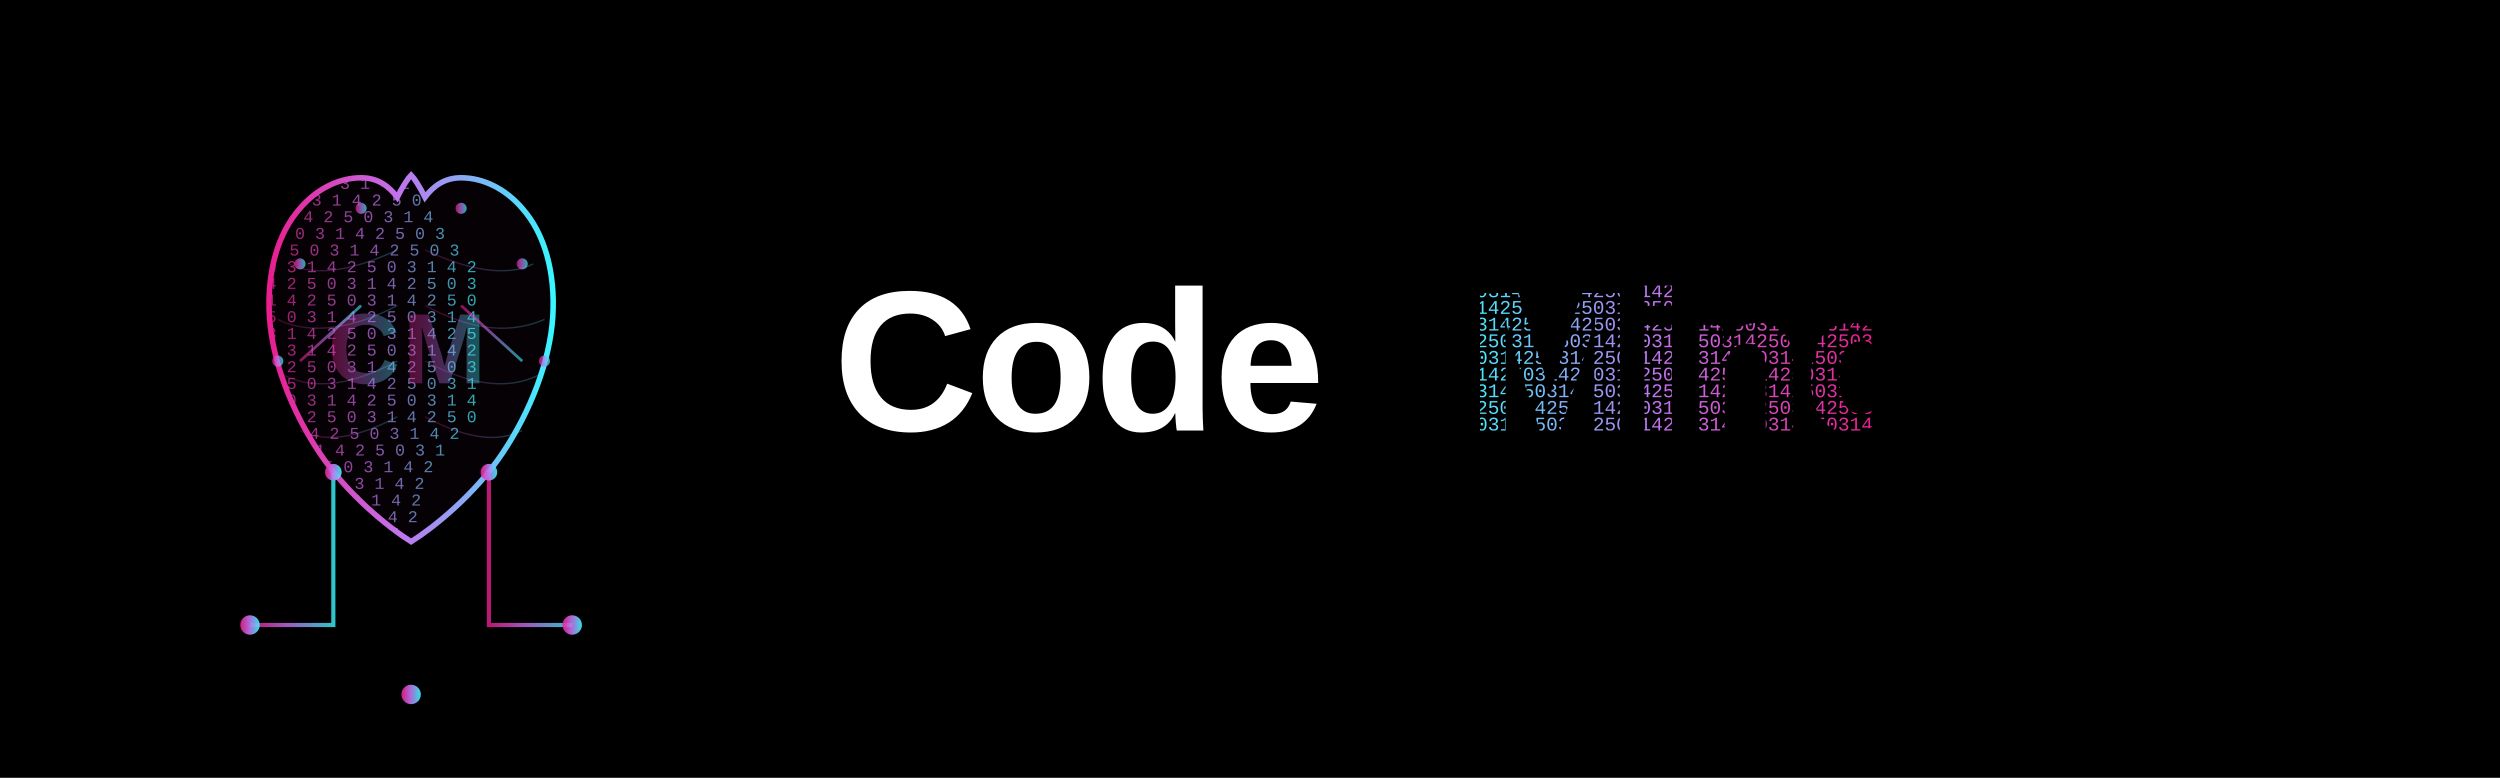
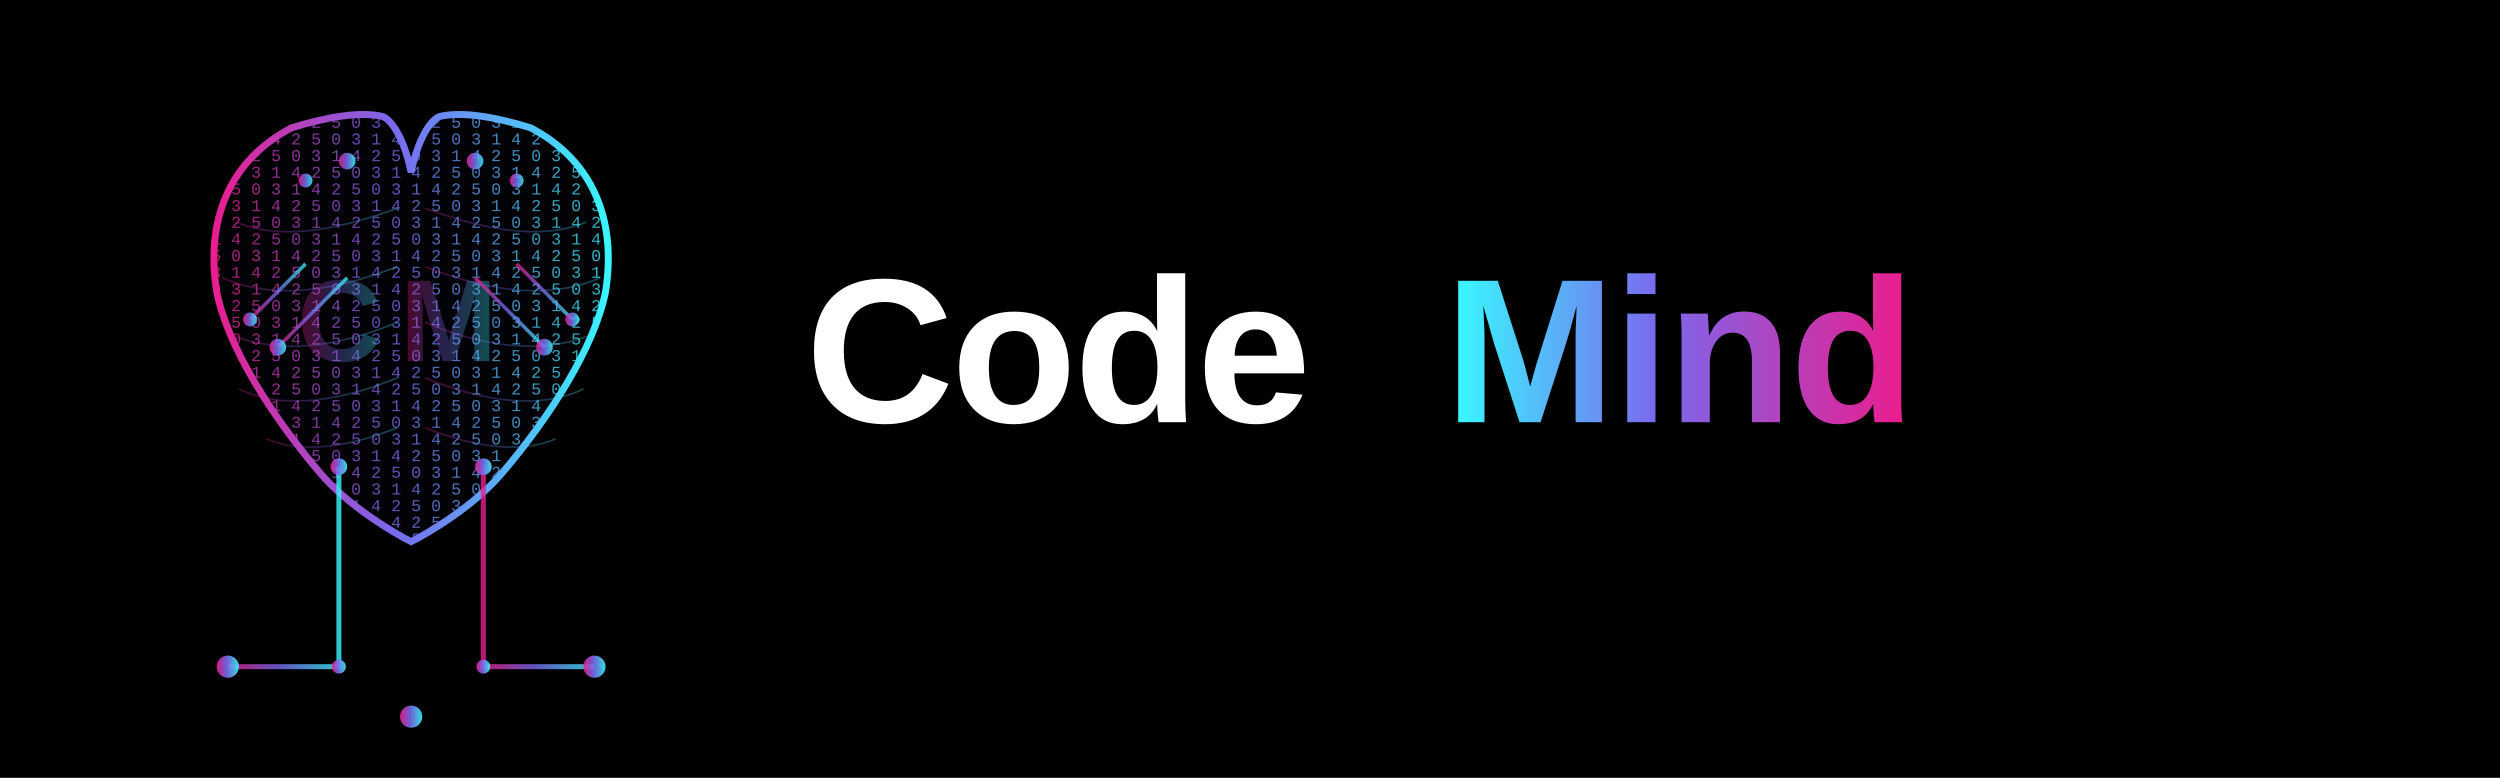
<svg xmlns="http://www.w3.org/2000/svg" width="900" height="280" viewBox="0 0 900 280" role="img" aria-labelledby="title desc">
  <defs>
    <linearGradient id="brainGrad" x1="0" y1="0" x2="1" y2="0">
      <stop offset="0" stop-color="#e91e8f" />
-       <stop offset="0.45" stop-color="#c471ed" />
+       <stop offset="0.45" stop-color="#7b68ee" />
      <stop offset="1" stop-color="#39f6ff" />
    </linearGradient>
    <linearGradient id="mindGrad" x1="0" y1="0" x2="1" y2="0">
      <stop offset="0" stop-color="#39f6ff" />
-       <stop offset="0.5" stop-color="#c471ed" />
+       <stop offset="0.45" stop-color="#7b68ee" />
      <stop offset="1" stop-color="#e91e8f" />
    </linearGradient>
-     <linearGradient id="brainFillGrad" x1="0" y1="0" x2="1" y2="0">
-       <stop offset="0" stop-color="#e91e8f" />
-       <stop offset="0.5" stop-color="#c471ed" />
-       <stop offset="1" stop-color="#39f6ff" />
-     </linearGradient>
    <clipPath id="brainClip">
-       <path d="M148,195 C140,190 125,178 115,163 C105,148 98,130 97,114 C96,98 100,84 108,75 C114,68 122,64 130,64 C136,64 140,67 143,71 C145,67 147,64 148,63 C149,64 151,67 153,71 C156,67 160,64 166,64 C174,64 182,68 188,75 C196,84 200,98 199,114 C198,130 191,148 181,163 C171,178 156,190 148,195 Z" />
-     </clipPath>
-     <clipPath id="mindClip">
-       <text x="528" y="155" font-family="Arial,Helvetica,sans-serif" font-size="72" font-weight="800" letter-spacing="-1">Mind</text>
+       <path d="M148,195 C142,192 125,182 115,170 C98,150 82,125 78,105 C74,80 82,58 105,46 C118,42 130,40 138,42 C142,44 146,52 148,62 C150,52 154,44 158,42 C166,40 178,42 191,46 C214,58 222,80 218,105 C214,125 198,150 181,170 C171,182 154,192 148,195 Z" />
    </clipPath>
  </defs>
  <rect width="900" height="280" fill="#000000" />
  <g clip-path="url(#brainClip)">
-     <rect x="92" y="58" width="112" height="142" fill="#e91e8f" opacity="0.03" />
-     <text font-family="Courier New,Courier,monospace" font-size="6" fill="url(#brainFillGrad)" opacity="0.7">
-       <tspan x="108" y="68">5 0 3 1 4 2</tspan>
-       <tspan x="105" y="74">0 3 1 4 2 5 0</tspan>
-       <tspan x="102" y="80">1 4 2 5 0 3 1 4</tspan>
-       <tspan x="99" y="86">5 0 3 1 4 2 5 0 3</tspan>
-       <tspan x="97" y="92">2 5 0 3 1 4 2 5 0 3</tspan>
-       <tspan x="96" y="98">0 3 1 4 2 5 0 3 1 4 2</tspan>
-       <tspan x="96" y="104">4 2 5 0 3 1 4 2 5 0 3</tspan>
-       <tspan x="96" y="110">1 4 2 5 0 3 1 4 2 5 0</tspan>
-       <tspan x="96" y="116">5 0 3 1 4 2 5 0 3 1 4</tspan>
-       <tspan x="96" y="122">3 1 4 2 5 0 3 1 4 2 5</tspan>
-       <tspan x="96" y="128">0 3 1 4 2 5 0 3 1 4 2</tspan>
-       <tspan x="96" y="134">4 2 5 0 3 1 4 2 5 0 3</tspan>
-       <tspan x="96" y="140">2 5 0 3 1 4 2 5 0 3 1</tspan>
-       <tspan x="96" y="146">5 0 3 1 4 2 5 0 3 1 4</tspan>
-       <tspan x="96" y="152">1 4 2 5 0 3 1 4 2 5 0</tspan>
-       <tspan x="97" y="158">3 1 4 2 5 0 3 1 4 2</tspan>
-       <tspan x="99" y="164">0 3 1 4 2 5 0 3 1</tspan>
-       <tspan x="102" y="170">4 2 5 0 3 1 4 2</tspan>
-       <tspan x="106" y="176">2 5 0 3 1 4 2</tspan>
-       <tspan x="112" y="182">5 0 3 1 4 2</tspan>
-       <tspan x="118" y="188">0 3 1 4 2</tspan>
-       <tspan x="126" y="194">3 1 4</tspan>
+     <rect x="70" y="36" width="156" height="164" fill="#7b68ee" opacity="0.03" />
+     <text font-family="Courier New,Courier,monospace" font-size="6" fill="url(#brainGrad)" opacity="0.75">
+       <tspan x="76" y="46">5 0 3 1 4 2 5 0 3 1 4 2 5 0 3 1 4 2 5 0</tspan>
+       <tspan x="76" y="52">0 3 1 4 2 5 0 3 1 4 2 5 0 3 1 4 2 5 0 3</tspan>
+       <tspan x="76" y="58">1 4 2 5 0 3 1 4 2 5 0 3 1 4 2 5 0 3 1 4</tspan>
+       <tspan x="76" y="64">5 0 3 1 4 2 5 0 3 1 4 2 5 0 3 1 4 2 5 0</tspan>
+       <tspan x="76" y="70">2 5 0 3 1 4 2 5 0 3 1 4 2 5 0 3 1 4 2 5</tspan>
+       <tspan x="76" y="76">0 3 1 4 2 5 0 3 1 4 2 5 0 3 1 4 2 5 0 3</tspan>
+       <tspan x="76" y="82">4 2 5 0 3 1 4 2 5 0 3 1 4 2 5 0 3 1 4 2</tspan>
+       <tspan x="76" y="88">1 4 2 5 0 3 1 4 2 5 0 3 1 4 2 5 0 3 1 4</tspan>
+       <tspan x="76" y="94">5 0 3 1 4 2 5 0 3 1 4 2 5 0 3 1 4 2 5 0</tspan>
+       <tspan x="76" y="100">3 1 4 2 5 0 3 1 4 2 5 0 3 1 4 2 5 0 3 1</tspan>
+       <tspan x="76" y="106">0 3 1 4 2 5 0 3 1 4 2 5 0 3 1 4 2 5 0 3</tspan>
+       <tspan x="76" y="112">4 2 5 0 3 1 4 2 5 0 3 1 4 2 5 0 3 1 4 2</tspan>
+       <tspan x="76" y="118">2 5 0 3 1 4 2 5 0 3 1 4 2 5 0 3 1 4 2 5</tspan>
+       <tspan x="76" y="124">5 0 3 1 4 2 5 0 3 1 4 2 5 0 3 1 4 2 5 0</tspan>
+       <tspan x="76" y="130">1 4 2 5 0 3 1 4 2 5 0 3 1 4 2 5 0 3 1 4</tspan>
+       <tspan x="76" y="136">0 3 1 4 2 5 0 3 1 4 2 5 0 3 1 4 2 5 0 3</tspan>
+       <tspan x="76" y="142">3 1 4 2 5 0 3 1 4 2 5 0 3 1 4 2 5 0 3 1</tspan>
+       <tspan x="76" y="148">5 0 3 1 4 2 5 0 3 1 4 2 5 0 3 1 4 2 5 0</tspan>
+       <tspan x="76" y="154">4 2 5 0 3 1 4 2 5 0 3 1 4 2 5 0 3 1 4 2</tspan>
+       <tspan x="76" y="160">2 5 0 3 1 4 2 5 0 3 1 4 2 5 0 3 1 4 2 5</tspan>
+       <tspan x="76" y="166">0 3 1 4 2 5 0 3 1 4 2 5 0 3 1 4 2 5 0 3</tspan>
+       <tspan x="76" y="172">1 4 2 5 0 3 1 4 2 5 0 3 1 4 2 5 0 3 1 4</tspan>
+       <tspan x="76" y="178">5 0 3 1 4 2 5 0 3 1 4 2 5 0 3 1 4 2 5 0</tspan>
+       <tspan x="76" y="184">3 1 4 2 5 0 3 1 4 2 5 0 3 1 4 2 5 0 3 1</tspan>
+       <tspan x="76" y="190">0 3 1 4 2 5 0 3 1 4 2 5 0 3 1 4 2 5 0 3</tspan>
+       <tspan x="76" y="196">4 2 5 0 3 1 4 2 5 0 3 1 4 2 5 0 3 1 4 2</tspan>
    </text>
  </g>
-   <path d="M148,195 C140,190 125,178 115,163 C105,148 98,130 97,114 C96,98 100,84 108,75 C114,68 122,64 130,64 C136,64 140,67 143,71 C145,67 147,64 148,63 C149,64 151,67 153,71 C156,67 160,64 166,64 C174,64 182,68 188,75 C196,84 200,98 199,114 C198,130 191,148 181,163 C171,178 156,190 148,195 Z" fill="none" stroke="url(#brainGrad)" stroke-width="2" />
-   <line x1="148" y1="66" x2="148" y2="192" stroke="url(#brainGrad)" stroke-width="0.6" opacity="0.4" />
-   <g stroke="url(#brainGrad)" stroke-width="0.5" opacity="0.25" fill="none">
-     <path d="M104,95 C114,100 128,97 143,90" />
-     <path d="M100,115 C112,121 128,118 143,110" />
-     <path d="M102,135 C114,141 128,138 143,130" />
-     <path d="M108,155 C118,160 130,157 143,150" />
-     <path d="M153,90 C168,97 182,100 192,95" />
-     <path d="M153,110 C168,118 182,121 196,115" />
-     <path d="M153,130 C168,138 182,141 194,135" />
-     <path d="M153,150 C166,157 178,160 188,155" />
+   <path d="M148,195 C142,192 125,182 115,170 C98,150 82,125 78,105 C74,80 82,58 105,46 C118,42 130,40 138,42 C142,44 146,52 148,62 C150,52 154,44 158,42 C166,40 178,42 191,46 C214,58 222,80 218,105 C214,125 198,150 181,170 C171,182 154,192 148,195 Z" fill="none" stroke="url(#brainGrad)" stroke-width="2.5" />
+   <line x1="148" y1="62" x2="148" y2="192" stroke="url(#brainGrad)" stroke-width="0.7" opacity="0.4" />
+   <g stroke="url(#brainGrad)" stroke-width="0.6" opacity="0.3" fill="none">
+     <path d="M85,80 C100,86 118,84 143,75" />
+     <path d="M80,100 C98,108 120,105 143,96" />
+     <path d="M82,120 C100,128 122,125 143,116" />
+     <path d="M86,140 C102,148 124,144 143,136" />
+     <path d="M96,158 C110,164 128,160 143,154" />
+     <path d="M153,75 C178,84 196,86 211,80" />
+     <path d="M153,96 C176,105 198,108 216,100" />
+     <path d="M153,116 C174,125 196,128 214,120" />
+     <path d="M153,136 C172,144 194,148 210,140" />
+     <path d="M153,154 C168,160 186,164 200,158" />
  </g>
-   <text x="118" y="138" font-family="Arial,Helvetica,sans-serif" font-size="36" font-weight="900" fill="url(#brainGrad)" opacity="0.35">C</text>
-   <text x="145" y="138" font-family="Arial,Helvetica,sans-serif" font-size="36" font-weight="900" fill="url(#brainGrad)" opacity="0.35">M</text>
-   <g stroke="url(#brainGrad)" stroke-width="1.5" fill="none" opacity="0.8">
-     <path d="M120,170 L120,225 L90,225" />
-     <path d="M148,195 L148,250" />
-     <path d="M176,170 L176,225 L206,225" />
+   <text x="107" y="130" font-family="Arial,Helvetica,sans-serif" font-size="42" font-weight="900" fill="url(#brainGrad)" opacity="0.3" letter-spacing="-2">C</text>
+   <text x="144" y="130" font-family="Arial,Helvetica,sans-serif" font-size="42" font-weight="900" fill="url(#brainGrad)" opacity="0.3" letter-spacing="-2">M</text>
+   <g stroke="url(#brainGrad)" stroke-width="1.3" opacity="0.75">
+     <line x1="125" y1="58" x2="125" y2="100" />
+     <line x1="125" y1="100" x2="100" y2="125" />
+     <line x1="110" y1="65" x2="110" y2="95" />
+     <line x1="110" y1="95" x2="90" y2="115" />
+   </g>
+   <g stroke="url(#brainGrad)" stroke-width="1.3" opacity="0.75">
+     <line x1="171" y1="58" x2="171" y2="100" />
+     <line x1="171" y1="100" x2="196" y2="125" />
+     <line x1="186" y1="65" x2="186" y2="95" />
+     <line x1="186" y1="95" x2="206" y2="115" />
+   </g>
+   <g fill="url(#brainGrad)" opacity="0.85">
+     <circle cx="125" cy="58" r="3" />
+     <circle cx="100" cy="125" r="3" />
+     <circle cx="110" cy="65" r="2.5" />
+     <circle cx="90" cy="115" r="2.5" />
+     <circle cx="171" cy="58" r="3" />
+     <circle cx="196" cy="125" r="3" />
+     <circle cx="186" cy="65" r="2.5" />
+     <circle cx="206" cy="115" r="2.5" />
+   </g>
+   <g stroke="url(#brainGrad)" stroke-width="1.8" fill="none" opacity="0.8">
+     <path d="M122,168 L122,240 L82,240" />
+     <path d="M148,195 L148,258" />
+     <path d="M174,168 L174,240 L214,240" />
  </g>
  <g fill="url(#brainGrad)" opacity="0.9">
-     <circle cx="120" cy="170" r="3" />
-     <circle cx="90" cy="225" r="3.5" />
-     <circle cx="148" cy="250" r="3.5" />
-     <circle cx="176" cy="170" r="3" />
-     <circle cx="206" cy="225" r="3.5" />
+     <circle cx="122" cy="168" r="3" />
+     <circle cx="82" cy="240" r="4" />
+     <circle cx="148" cy="258" r="4" />
+     <circle cx="174" cy="168" r="3" />
+     <circle cx="214" cy="240" r="4" />
+     <circle cx="122" cy="240" r="2.5" />
+     <circle cx="174" cy="240" r="2.5" />
  </g>
-   <g fill="url(#brainGrad)" opacity="0.7">
-     <circle cx="108" cy="95" r="2" />
-     <circle cx="188" cy="95" r="2" />
-     <circle cx="100" cy="130" r="2" />
-     <circle cx="196" cy="130" r="2" />
-     <circle cx="130" cy="75" r="2" />
-     <circle cx="166" cy="75" r="2" />
-   </g>
-   <g stroke="url(#brainGrad)" stroke-width="1" opacity="0.6">
-     <line x1="130" y1="75" x2="130" y2="110" />
-     <line x1="130" y1="110" x2="108" y2="130" />
-     <line x1="166" y1="75" x2="166" y2="110" />
-     <line x1="166" y1="110" x2="188" y2="130" />
-   </g>
-   <text x="300" y="155" font-family="Arial,Helvetica,sans-serif" font-size="72" font-weight="700" fill="#ffffff" letter-spacing="-1">Code</text>
-   <g clip-path="url(#mindClip)">
-     <text font-family="Courier New,Courier,monospace" font-size="7" fill="url(#mindGrad)">
-       <tspan x="523" y="95">503142503142503142503142503142503142</tspan>
-       <tspan x="523" y="101">142503142503142503142503142503142503</tspan>
-       <tspan x="523" y="107">250314250314250314250314250314250314</tspan>
-       <tspan x="523" y="113">031425031425031425031425031425031425</tspan>
-       <tspan x="523" y="119">503142503142503142503142503142503142</tspan>
-       <tspan x="523" y="125">142503142503142503142503142503142503</tspan>
-       <tspan x="523" y="131">250314250314250314250314250314250314</tspan>
-       <tspan x="523" y="137">031425031425031425031425031425031425</tspan>
-       <tspan x="523" y="143">503142503142503142503142503142503142</tspan>
-       <tspan x="523" y="149">142503142503142503142503142503142503</tspan>
-       <tspan x="523" y="155">250314250314250314250314250314250314</tspan>
-       <tspan x="523" y="161">031425031425031425031425031425031425</tspan>
-     </text>
-   </g>
+   <text x="290" y="152" font-family="Arial,Helvetica,sans-serif" font-size="74" font-weight="700" fill="#ffffff" letter-spacing="-1">Code</text>
+   <text x="520" y="152" font-family="Arial,Helvetica,sans-serif" font-size="74" font-weight="700" fill="url(#mindGrad)" letter-spacing="-1">Mind</text>
</svg>
